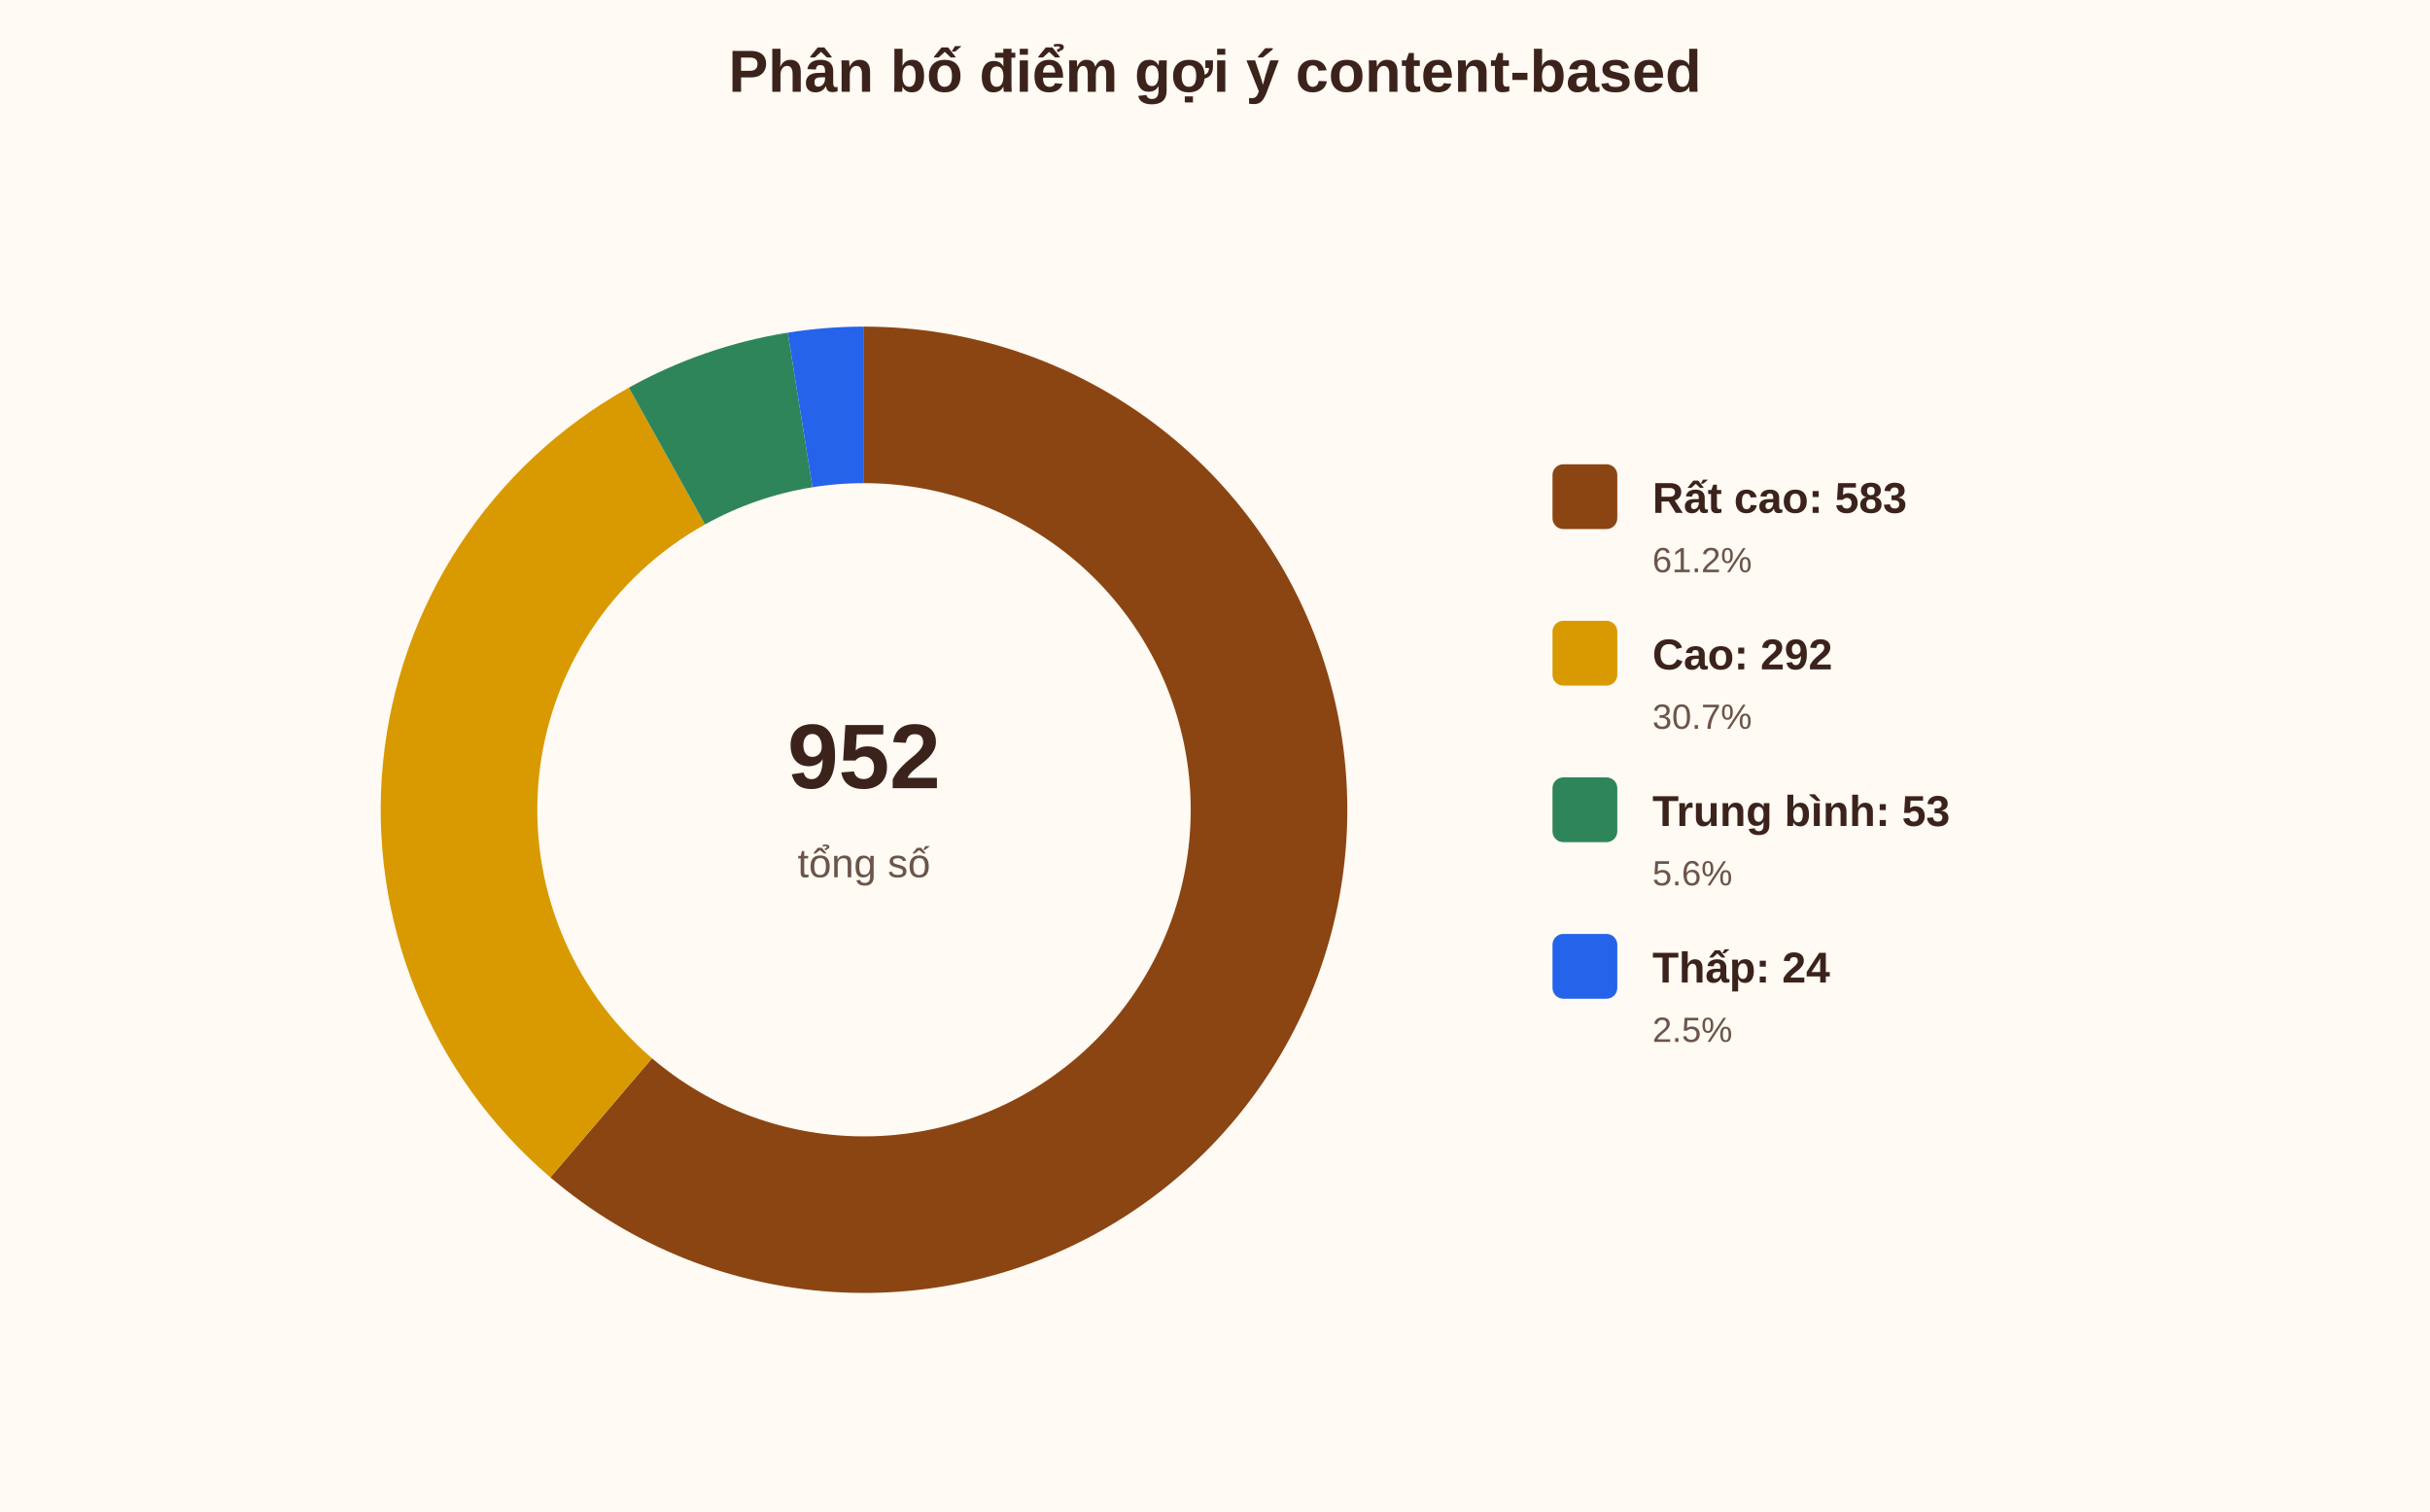
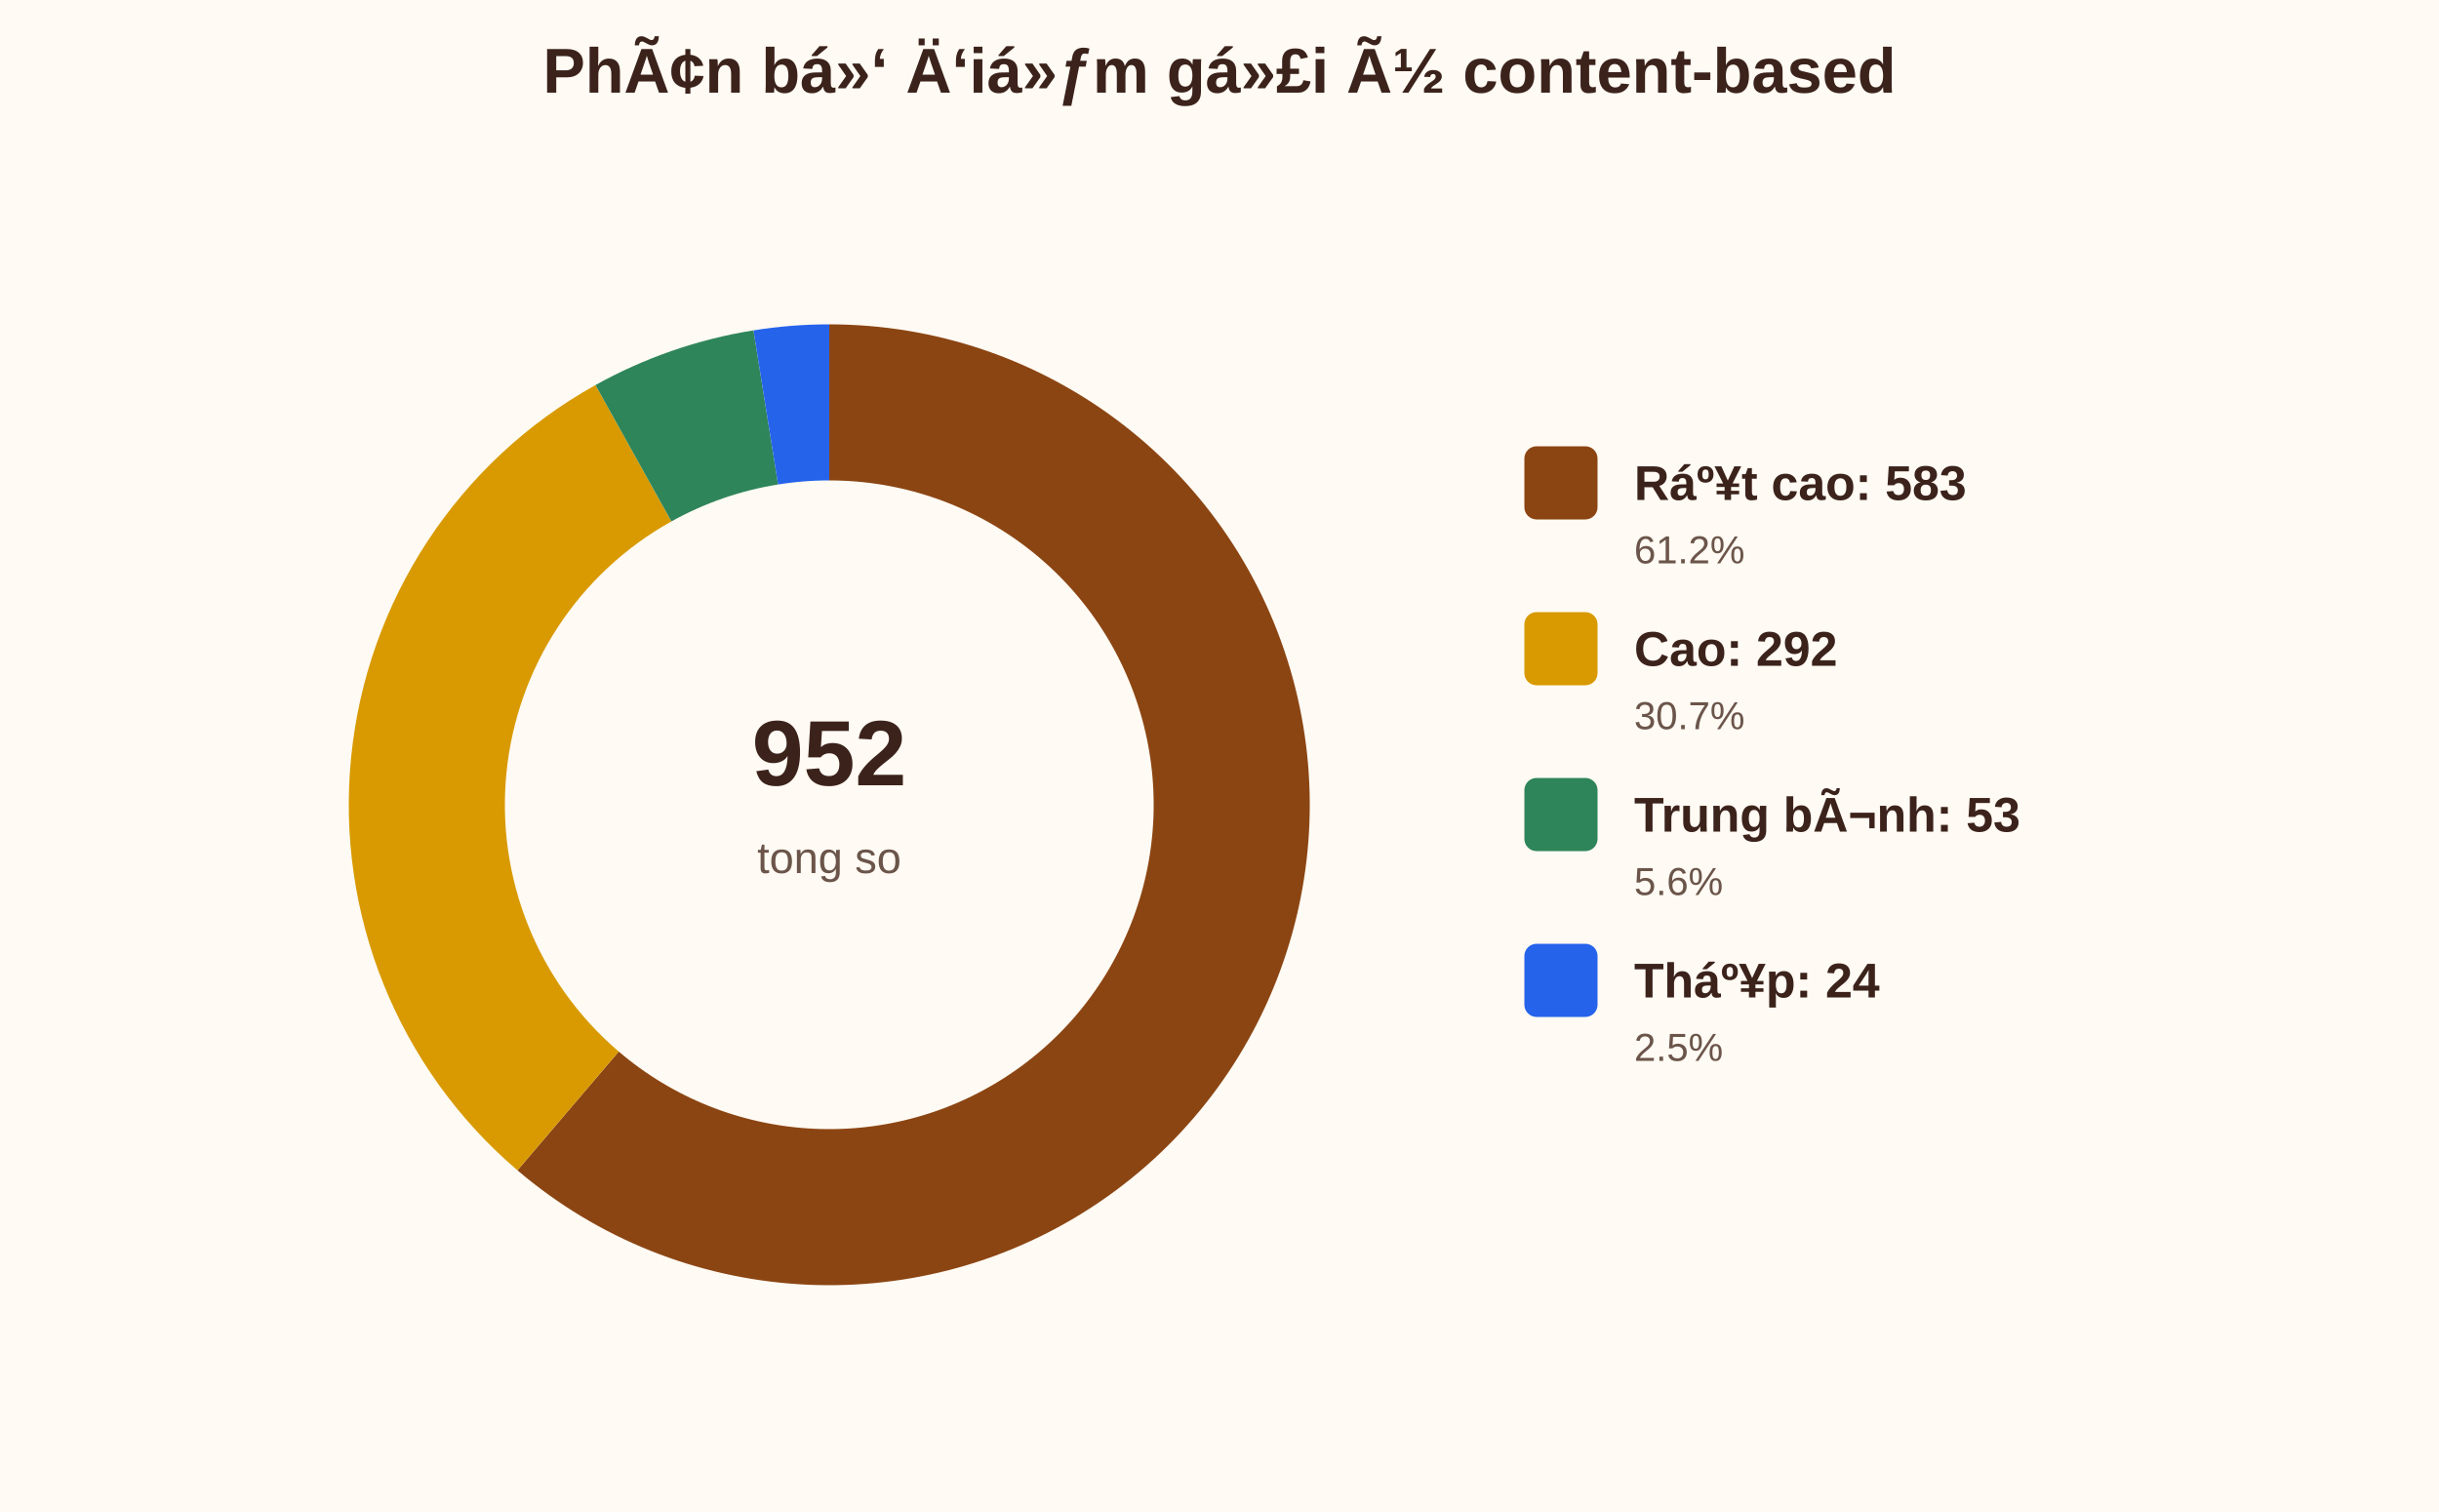
- <svg xmlns="http://www.w3.org/2000/svg" width="900" height="560" viewBox="0 0 900 560">
-   <rect width="900" height="560" fill="#fffaf3" />
-   <text x="450.0" y="34" text-anchor="middle" font-family="Arial, sans-serif" font-size="22" font-weight="700" fill="#3b231c">Phân bố điểm gợi ý content-based</text>
-   <path d="M 320.0 150.0 A 150 150 0 1 1 222.658 414.125" fill="none" stroke="#8B4513" stroke-width="58" />
-   <path d="M 222.658 414.125 A 150 150 0 0 1 247.009 168.957" fill="none" stroke="#D89A00" stroke-width="58" />
-   <path d="M 247.009 168.957 A 150 150 0 0 1 296.339 151.878" fill="none" stroke="#2F855A" stroke-width="58" />
-   <path d="M 296.339 151.878 A 150 150 0 0 1 320.0 150.0" fill="none" stroke="#2563EB" stroke-width="58" />
-   <text x="320" y="292" text-anchor="middle" font-family="Arial" font-size="34" font-weight="700" fill="#3b231c">952</text>
-   <text x="320" y="325" text-anchor="middle" font-family="Arial" font-size="15" fill="#6b554a">tổng số</text>
-   <rect x="575" y="172" width="24" height="24" rx="4" fill="#8B4513" />
-   <text x="612" y="190" font-family="Arial" font-size="16" font-weight="700" fill="#3b231c">Rất cao: 583</text>
-   <text x="612" y="212" font-family="Arial" font-size="13" fill="#6b554a">61.2%</text>
-   <rect x="575" y="230" width="24" height="24" rx="4" fill="#D89A00" />
-   <text x="612" y="248" font-family="Arial" font-size="16" font-weight="700" fill="#3b231c">Cao: 292</text>
-   <text x="612" y="270" font-family="Arial" font-size="13" fill="#6b554a">30.7%</text>
-   <rect x="575" y="288" width="24" height="24" rx="4" fill="#2F855A" />
-   <text x="612" y="306" font-family="Arial" font-size="16" font-weight="700" fill="#3b231c">Trung bình: 53</text>
-   <text x="612" y="328" font-family="Arial" font-size="13" fill="#6b554a">5.6%</text>
-   <rect x="575" y="346" width="24" height="24" rx="4" fill="#2563EB" />
-   <text x="612" y="364" font-family="Arial" font-size="16" font-weight="700" fill="#3b231c">Thấp: 24</text>
-   <text x="612" y="386" font-family="Arial" font-size="13" fill="#6b554a">2.5%</text>
+ <svg xmlns="http://www.w3.org/2000/svg" width="1000" height="620" viewBox="0 0 1000 620">
+   <rect width="1000" height="620" fill="#fffaf3" />
+   <text x="500.0" y="38" text-anchor="middle" font-family="Arial, sans-serif" font-size="26" font-weight="700" fill="#3b231c">PhÃ¢n bá»‘ Ä‘iá»ƒm gá»£i Ã½ content-based</text>
+   <path d="M 340.0 165.0 A 165 165 0 1 1 232.924 455.538" fill="none" stroke="#8B4513" stroke-width="64" />
+   <path d="M 232.924 455.538 A 165 165 0 0 1 259.71 185.852" fill="none" stroke="#D89A00" stroke-width="64" />
+   <path d="M 259.71 185.852 A 165 165 0 0 1 313.973 167.066" fill="none" stroke="#2F855A" stroke-width="64" />
+   <path d="M 313.973 167.066 A 165 165 0 0 1 340 165.0" fill="none" stroke="#2563EB" stroke-width="64" />
+   <text x="340" y="322" text-anchor="middle" font-family="Arial" font-size="38" font-weight="700" fill="#3b231c">952</text>
+   <text x="340" y="358" text-anchor="middle" font-family="Arial" font-size="18" fill="#6b554a">tong so</text>
+   <rect x="625" y="183" width="30" height="30" rx="5" fill="#8B4513" />
+   <text x="670" y="205" font-family="Arial" font-size="20" font-weight="700" fill="#3b231c">Ráº¥t cao: 583</text>
+   <text x="670" y="231" font-family="Arial" font-size="16" fill="#6b554a">61.2%</text>
+   <rect x="625" y="251" width="30" height="30" rx="5" fill="#D89A00" />
+   <text x="670" y="273" font-family="Arial" font-size="20" font-weight="700" fill="#3b231c">Cao: 292</text>
+   <text x="670" y="299" font-family="Arial" font-size="16" fill="#6b554a">30.7%</text>
+   <rect x="625" y="319" width="30" height="30" rx="5" fill="#2F855A" />
+   <text x="670" y="341" font-family="Arial" font-size="20" font-weight="700" fill="#3b231c">Trung bÃ¬nh: 53</text>
+   <text x="670" y="367" font-family="Arial" font-size="16" fill="#6b554a">5.6%</text>
+   <rect x="625" y="387" width="30" height="30" rx="5" fill="#2563EB" />
+   <text x="670" y="409" font-family="Arial" font-size="20" font-weight="700" fill="#3b231c">Tháº¥p: 24</text>
+   <text x="670" y="435" font-family="Arial" font-size="16" fill="#6b554a">2.5%</text>
</svg>
